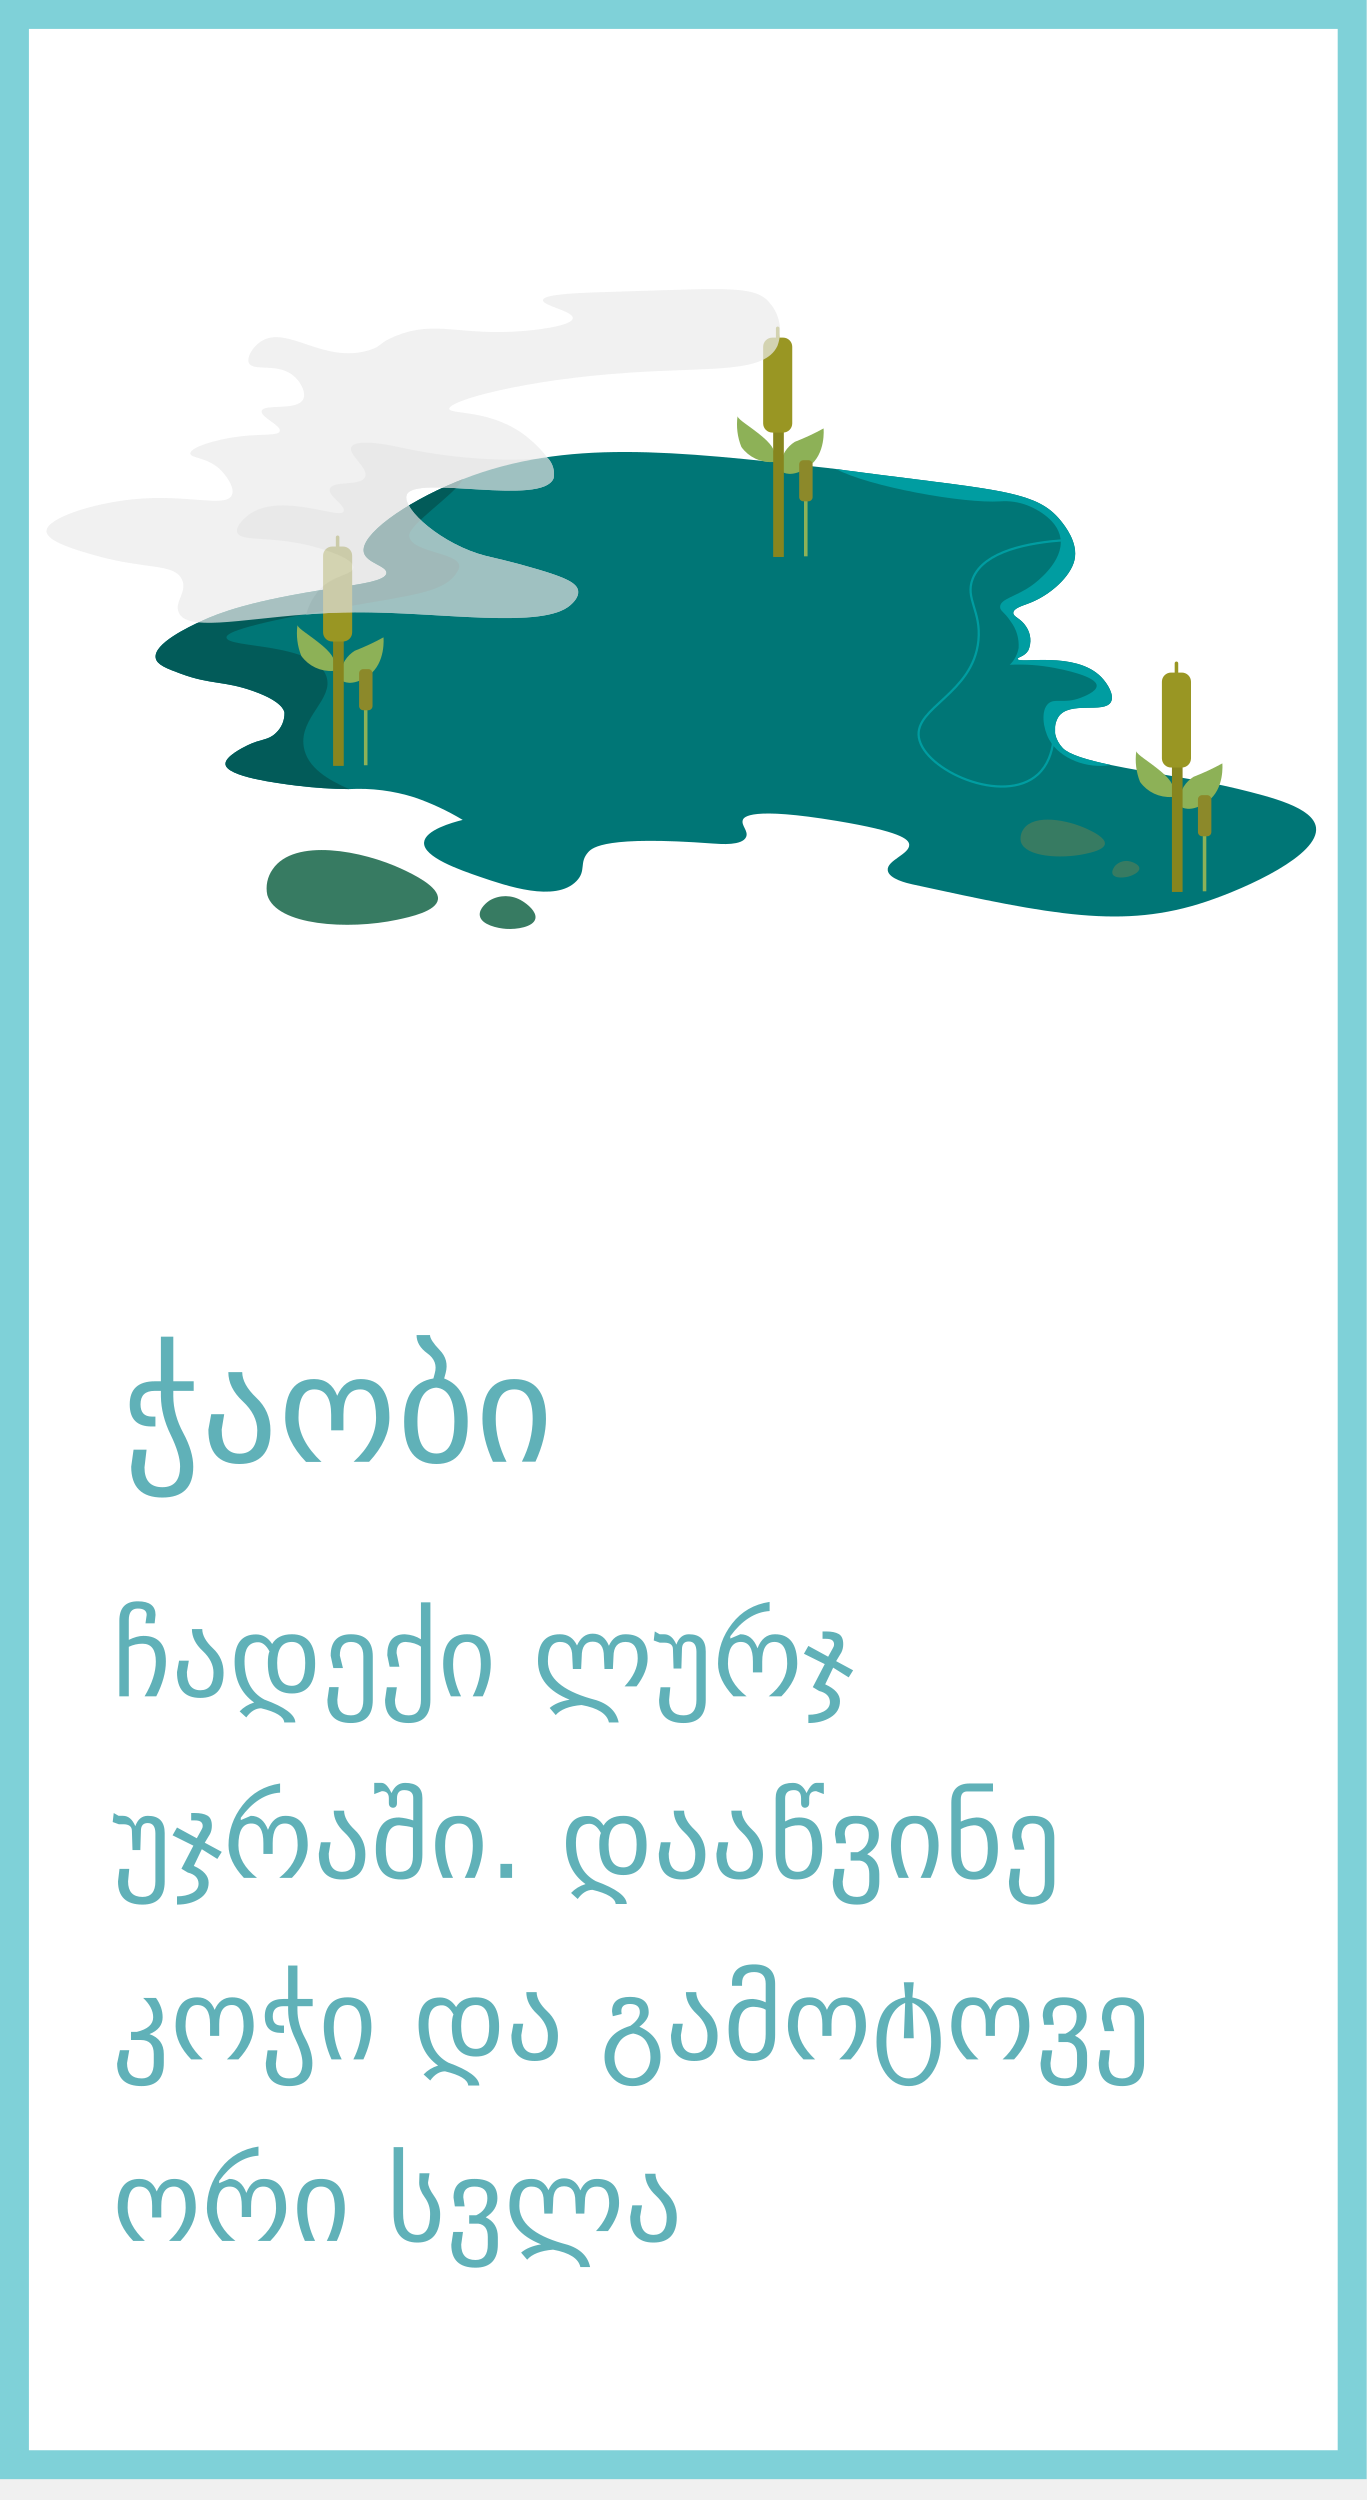
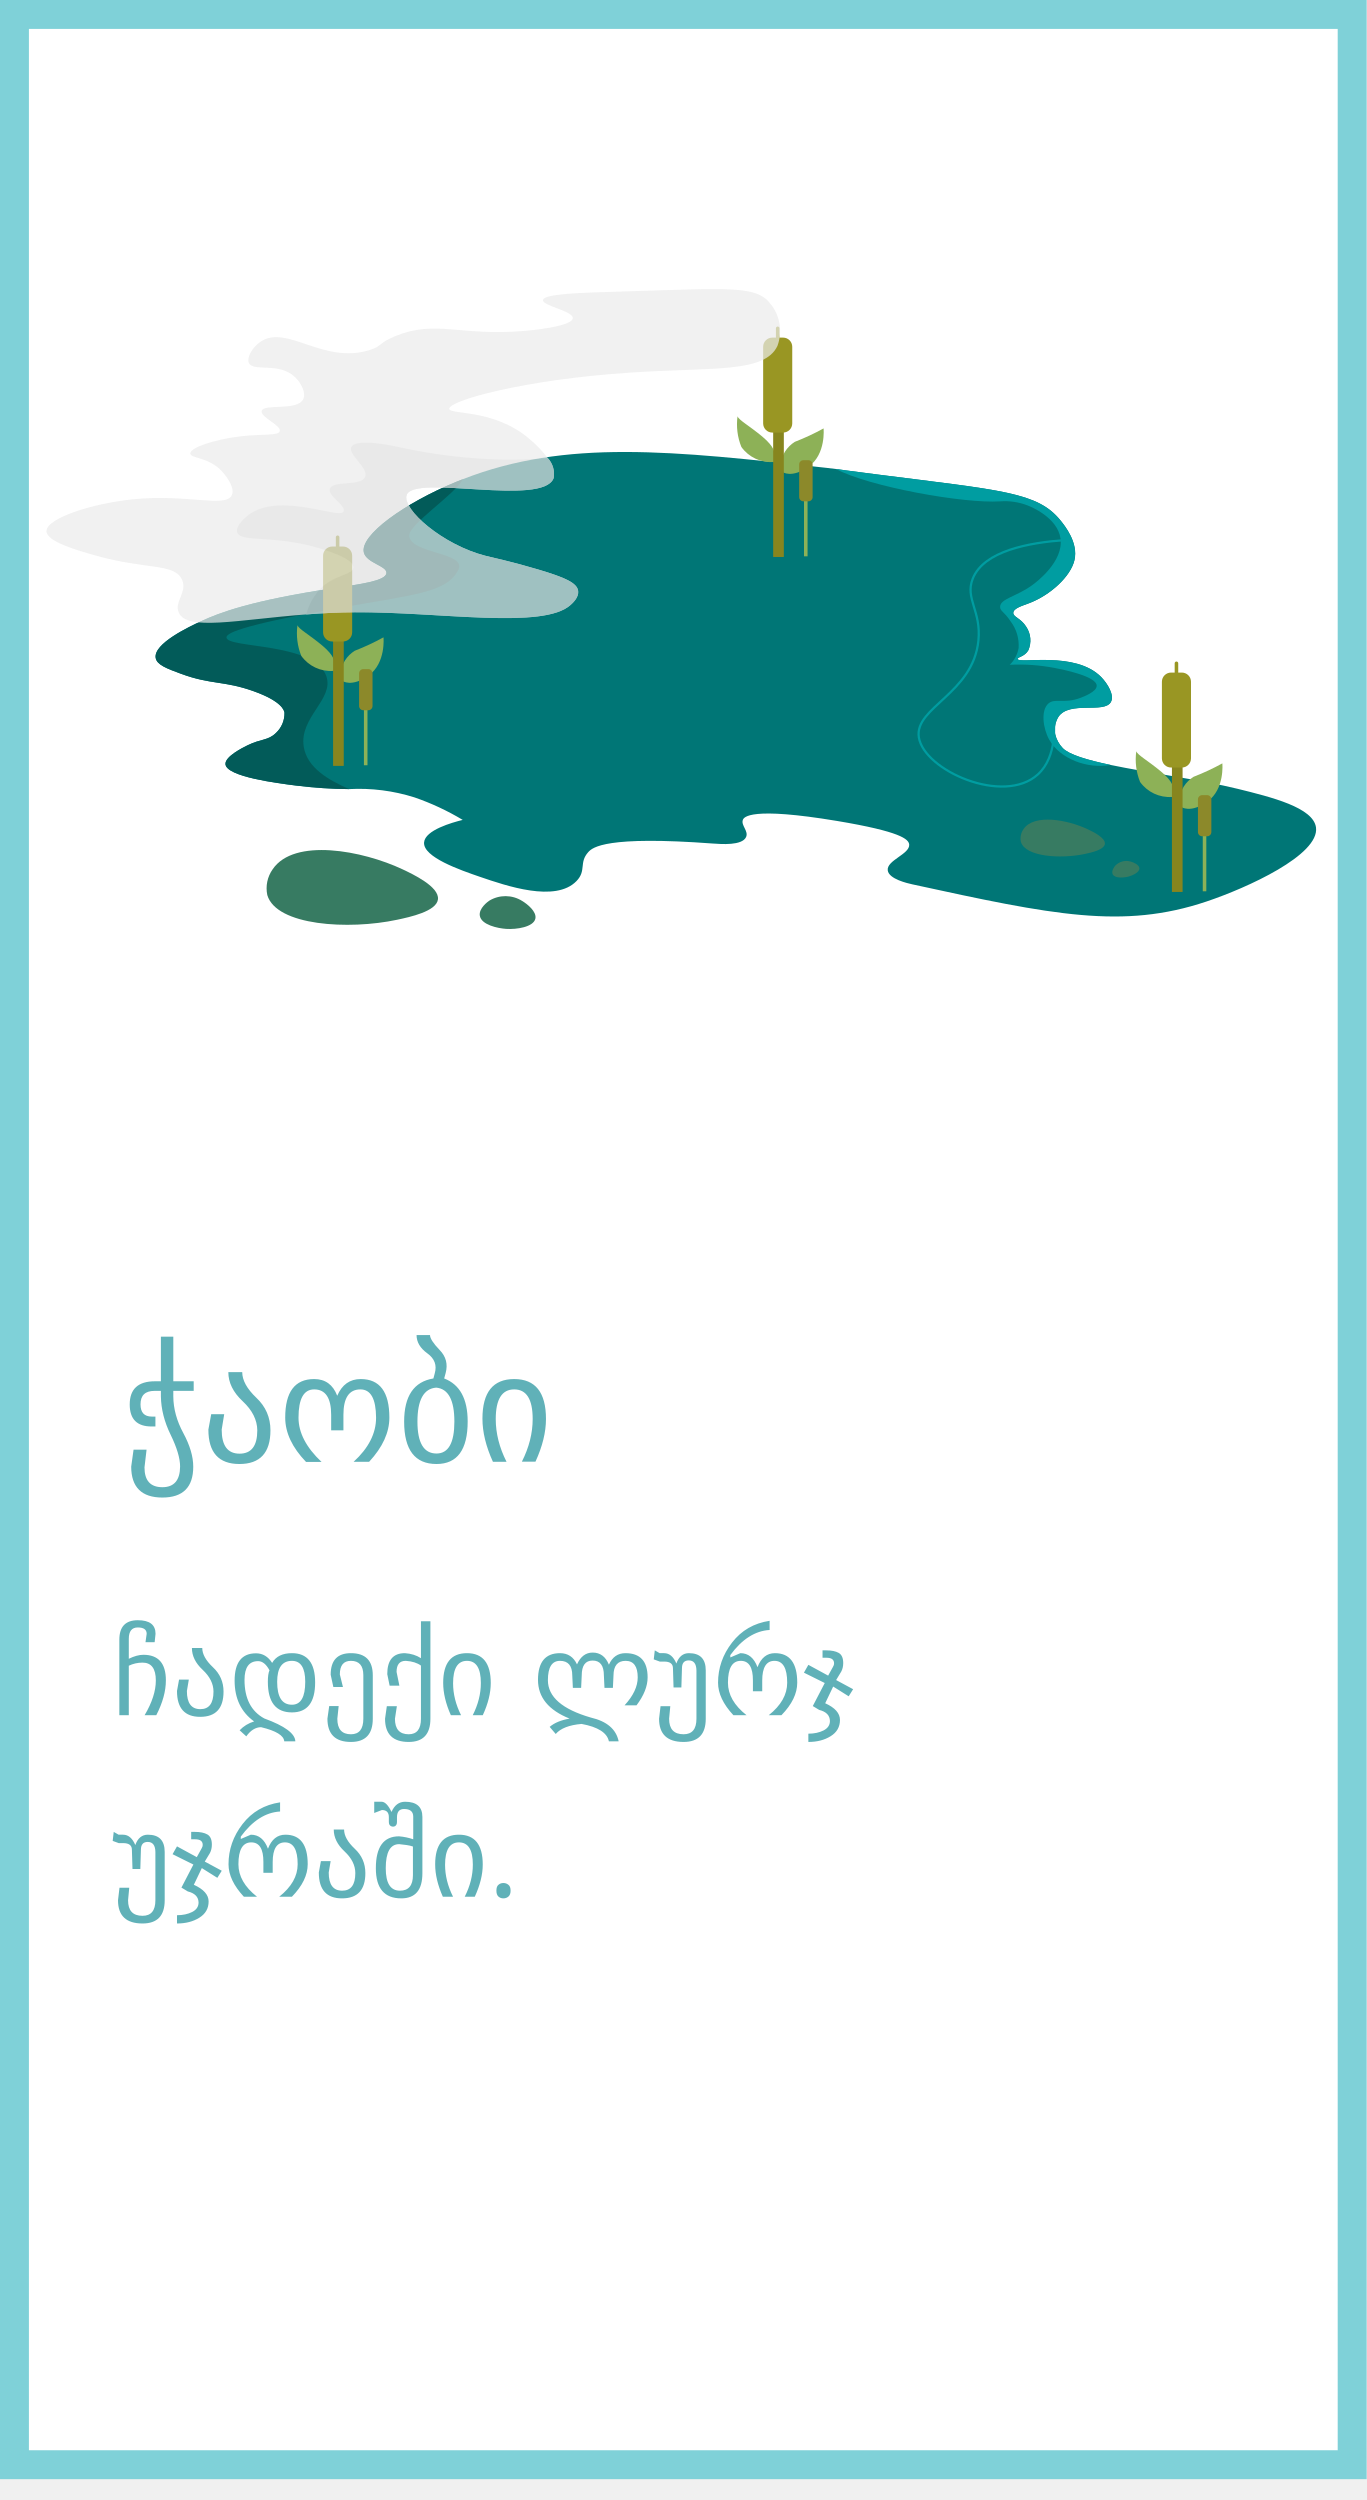
<svg xmlns="http://www.w3.org/2000/svg" width="144.536" height="264.403" viewBox="0 0 144.536 264.403">
-   <defs>
-     <style>.a{fill:#fff;stroke:#7fd1d8;stroke-width:3.058px;}.a,.h,.j,.l,.m{stroke-miterlimit:10;}.b,.c{fill:#60b1b8;font-family:DejaVuSans, DejaVu Sans;}.b{font-size:16px;}.c{font-size:12px;}.d{fill:#007676;}.e{fill:#377b62;}.f{fill:#025b59;}.g{fill:#009da1;}.h,.j,.l,.m{fill:none;}.h{stroke:#009da1;stroke-width:0.236px;}.i{fill:#8db157;}.j{stroke:#87851e;stroke-width:1.127px;}.k{fill:#999623;}.l{stroke:#999623;stroke-linecap:round;}.l,.m{stroke-width:0.376px;}.m{stroke:#8db157;}.n{fill:#8c892a;}.o{opacity:0.71;}.p{fill:#ebebeb;}.q{fill:#e0e0e0;}</style>
-   </defs>
-   <g transform="translate(-138.471 -201.399)">
-     <rect class="a" width="141.477" height="259.141" transform="translate(140 202.928)" />
-     <text class="b" transform="translate(151.409 356)">
-       <tspan x="0" y="0">ჭაობი</tspan>
-     </text>
-     <text class="c" transform="translate(150.327 369.802)">
-       <tspan x="0" y="11">ჩადექი ლურჯ </tspan>
-       <tspan x="0" y="30.2">უჯრაში. დააწვინე </tspan>
-       <tspan x="0" y="49.4">კოჭი და გამოტოვე </tspan>
-       <tspan x="0" y="68.6">ორი სვლა</tspan>
-     </text>
-     <g transform="translate(143.392 231.978)">
-       <path class="d" d="M5222.632-837.614c-8.846,2.968-16.249,1.424-31.1-1.815-.535-.119-2.49-.562-2.609-1.477-.143-1.066,2.339-1.715,2.27-2.725-.041-.588-.954-1.387-7.607-2.5-9.213-1.538-9.883-.407-9.988-.114-.213.588.63,1.176.34,1.816-.419.919-2.632.746-3.519.682-11.28-.84-12.712.4-13.168.906-1.01,1.128-.17,1.951-1.248,3.065-2.224,2.3-7.432.5-10.219-.453-2.068-.712-6.016-2.071-5.9-3.633.1-1.306,2.976-2.109,4.086-2.384a26.92,26.92,0,0,0-5.107-2.383,19.459,19.459,0,0,0-6.887-.876,48.461,48.461,0,0,1-5.6-.372c-1.981-.25-7.406-.934-7.493-2.272-.053-.814,1.877-1.763,2.329-1.985,1.46-.72,2.174-.489,3.007-1.306a2.823,2.823,0,0,0,.907-2.159c-.043-.231-.278-1.2-3.291-2.27-3.086-1.1-4.5-.675-7.607-1.816-1.588-.583-2.605-.97-2.726-1.7-.244-1.515,3.555-3.293,4.77-3.861,1.986-.93,5.358-2.207,14.076-3.518,2.756-.414,5.483-.748,5.561-1.589.072-.758-2.089-1.047-2.384-2.158-.486-1.84,4.326-5.248,9.763-7.493.235-.1.471-.193.709-.282,10.9-4.253,22.136-3.007,38.456-1.192.559.063.748.085.99.12h0c.433.059,1.042.155,4.23.562,13.405,1.709,17.095,1.885,19.525,4.882.445.549,1.91,2.356,1.475,4.2-.409,1.737-2.546,3.686-4.768,4.54-.7.273-1.673.533-1.7,1.023-.026.453.791.559,1.362,1.474a2.586,2.586,0,0,1,.226,2.5c-.4.681-1.158.71-1.135.909.063.566,6.112-.893,8.855,1.928.675.7,1.4,1.9,1.021,2.612-.681,1.285-4.4-.153-5.563,1.59a2.654,2.654,0,0,0-.34,1.816,3.136,3.136,0,0,0,.794,1.475c.667.7,2.587,1.268,5.061,1.787,4.035.846,9.538,1.564,13.444,2.527,3.564.878,8,1.973,8.286,4.086C5234.6-842.54,5226.95-839.064,5222.632-837.614Z" transform="translate(-5099.955 902.381)" />
-       <path class="e" d="M5125.776-834.169a3.484,3.484,0,0,0-.566,2.724c.954,3.245,8.585,3.711,13.735,2.611,1.364-.291,4.156-.888,4.314-2.156.166-1.336-2.674-2.674-3.746-3.179C5135.285-836.161,5128.042-837.528,5125.776-834.169Z" transform="translate(-5101.862 895.529)" />
-       <path class="e" d="M5151.359-828.467c.159.968,1.9,1.331,2.782,1.391,1.1.075,2.892-.193,3.092-1.078.169-.74-.856-1.554-1.39-1.873a3.307,3.307,0,0,0-3.49-.028C5152.217-829.962,5151.23-829.25,5151.359-828.467Z" transform="translate(-5105.534 894.737)" />
-       <path class="e" d="M5218.167-838.943a1.722,1.722,0,0,0-.28,1.341c.47,1.6,4.228,1.827,6.762,1.286.672-.144,2.046-.437,2.124-1.062.082-.657-1.316-1.316-1.844-1.564C5222.847-839.925,5219.281-840.6,5218.167-838.943Z" transform="translate(-5114.841 896.053)" />
-       <path class="e" d="M5229.177-833.467c.2.438,1.077.382,1.5.295.534-.109,1.348-.47,1.327-.917-.018-.373-.611-.625-.906-.706a1.626,1.626,0,0,0-1.66.444C5229.388-834.29,5229.012-833.823,5229.177-833.467Z" transform="translate(-5116.422 895.341)" />
-       <path class="f" d="M5138.315-875.8c.213,1.908,6.137,1.711,5.194,3.576-1.221,2.41-4.524,2.6-12.942,4.086-10.677,1.89-11.592,2.691-11.58,3.065.039,1.179,9.305.5,10.559,4.088.854,2.445-2.9,4.359-2.384,7.491.362,2.19,2.563,3.478,4.806,4.461a48.461,48.461,0,0,1-5.6-.372c-1.981-.25-7.406-.934-7.493-2.272-.053-.814,1.877-1.763,2.329-1.985,1.46-.72,2.174-.489,3.007-1.306a2.823,2.823,0,0,0,.907-2.159c-.043-.231-.278-1.2-3.291-2.27-3.086-1.1-4.5-.675-7.607-1.816-1.588-.583-2.605-.97-2.726-1.7-.244-1.515,3.555-3.293,4.77-3.861,1.986-.93,5.358-2.207,14.076-3.518,2.756-.414,5.483-.748,5.561-1.589.072-.758-2.089-1.047-2.384-2.158-.486-1.84,4.326-5.248,9.763-7.493.235-.1.471-.193.709-.282C5143.23-880.249,5138.181-877,5138.315-875.8Z" transform="translate(-5099.955 901.913)" />
-       <path class="g" d="M5218.677-856.847a2.654,2.654,0,0,0-.34,1.816,3.136,3.136,0,0,0,.794,1.475c.667.7,2.587,1.268,5.061,1.787-2.4.45-5.336-.611-6.479-2.666-.685-1.231-.9-3.124-.085-3.832.693-.6,1.66.07,3.405-.6.366-.141,1.713-.654,1.7-1.278-.016-1.012-3.6-1.712-4.426-1.873a19.889,19.889,0,0,0-4.77-.34,3.2,3.2,0,0,0,.938-1.787,4.2,4.2,0,0,0-.852-2.811c-.655-1.017-1.119-1.073-1.107-1.532.022-.872,1.715-1.066,3.408-2.3.481-.352,3.329-2.514,2.979-4.937-.322-2.213-3.114-3.344-3.492-3.493a6.73,6.73,0,0,0-2.9-.425c-3.837.255-13.906-1.563-17.369-3.427.433.059,1.042.155,4.23.562,13.405,1.709,17.095,1.885,19.525,4.882.445.549,1.91,2.356,1.475,4.2-.409,1.737-2.546,3.686-4.768,4.54-.7.273-1.673.533-1.7,1.023-.026.453.791.559,1.362,1.474a2.586,2.586,0,0,1,.226,2.5c-.4.681-1.158.71-1.135.909.063.566,6.112-.893,8.855,1.928.675.7,1.4,1.9,1.021,2.612C5223.559-857.152,5219.838-858.59,5218.677-856.847Z" transform="translate(-5111.665 902.088)" />
-       <path class="h" d="M5219.561-855.767c.113.891.448,4.319-1.617,6.215-3.623,3.327-12.068-.412-12.6-3.917-.481-3.166,5.728-4.605,6.3-10.216.32-3.136-1.44-4.441-.6-6.556,1.175-2.946,5.945-3.814,9.791-4.087" transform="translate(-5113.088 900.865)" />
-       <g transform="translate(73.024 4.146)">
-         <path class="i" d="M5186.929-885.66s.1-.609-1.285-1.759-2.469-1.725-2.6-2.131a6.4,6.4,0,0,0,.406,3.247,3.836,3.836,0,0,0,3.382,1.59C5187.81-884.748,5186.929-885.66,5186.929-885.66Z" transform="translate(-5182.987 898.85)" />
-         <path class="i" d="M5188.327-884.267a3.312,3.312,0,0,1,1.521-2.368,25.23,25.23,0,0,0,3.043-1.42s.271,2.706-1.555,4.024-2.807.575-2.807.575Z" transform="translate(-5183.734 898.64)" />
-         <line class="j" y2="14.813" transform="translate(4.39 9.368)" />
-         <rect class="k" width="3.077" height="10.044" rx="0.97" transform="translate(2.767 0.981)" />
-         <line class="l" y2="1.894" transform="translate(4.305)" />
-         <line class="m" y1="6.358" transform="translate(7.275 17.755)" />
-         <rect class="n" width="1.42" height="4.351" rx="0.448" transform="translate(6.577 13.945)" />
-       </g>
-       <g transform="translate(26.481 26.242)">
-         <path class="i" d="M5132.812-859.969s.1-.609-1.285-1.759-2.469-1.724-2.6-2.13a6.389,6.389,0,0,0,.406,3.247,3.831,3.831,0,0,0,3.381,1.589C5133.69-859.056,5132.812-859.969,5132.812-859.969Z" transform="translate(-5128.869 873.158)" />
-         <path class="i" d="M5134.209-858.576a3.309,3.309,0,0,1,1.521-2.368,25.1,25.1,0,0,0,3.043-1.421s.271,2.706-1.556,4.025-2.807.575-2.807.575Z" transform="translate(-5129.616 872.949)" />
-         <line class="j" y2="14.813" transform="translate(4.39 9.368)" />
-         <rect class="k" width="3.077" height="10.044" rx="0.97" transform="translate(2.767 0.981)" />
-         <line class="l" y2="1.894" transform="translate(4.305)" />
-         <line class="m" y1="6.358" transform="translate(7.275 17.755)" />
-         <rect class="n" width="1.42" height="4.351" rx="0.448" transform="translate(6.577 13.945)" />
-       </g>
-       <g transform="translate(115.197 39.572)">
-         <path class="i" d="M5235.966-844.468s.1-.609-1.286-1.759-2.468-1.725-2.6-2.131a6.4,6.4,0,0,0,.4,3.247,3.837,3.837,0,0,0,3.383,1.59C5236.845-843.556,5235.966-844.468,5235.966-844.468Z" transform="translate(-5232.024 857.658)" />
-         <path class="i" d="M5237.363-843.075a3.312,3.312,0,0,1,1.522-2.368,25.339,25.339,0,0,0,3.044-1.42s.27,2.706-1.556,4.024-2.807.575-2.807.575Z" transform="translate(-5232.771 857.448)" />
-         <line class="j" y2="14.813" transform="translate(4.39 9.368)" />
-         <rect class="k" width="3.077" height="10.044" rx="0.97" transform="translate(2.766 0.981)" />
-         <line class="l" y2="1.894" transform="translate(4.305)" />
-         <line class="m" y1="6.358" transform="translate(7.275 17.755)" />
-         <rect class="n" width="1.42" height="4.351" rx="0.448" transform="translate(6.577 13.944)" />
-       </g>
-       <g class="o">
-         <path class="p" d="M5175.378-899.172c-1.365,2.883-6.8,2.237-15.553,2.814-11.41.755-19.207,2.98-19.155,3.831.045.654,4.692-.032,8.451,3.158a12.516,12.516,0,0,1,1.966,2.051,2.461,2.461,0,0,1,.625,2.116c-1.13,3.069-14.8-.457-15.549,1.8-.5,1.49,3.8,5.257,8.338,6.42.9.234,2.738.6,5.632,1.466,2.737.82,4.058,1.381,4.17,2.253.085.666-.558,1.256-.787,1.465-2.891,2.645-13.861.722-22.874.787-1.772.012-3.484.1-5.1.23-7.281.557-12.663,1.8-13.494-.23-.472-1.142.985-2.176.339-3.492-.839-1.7-3.8-1.014-9.016-2.479-1.982-.557-5.277-1.482-5.3-2.592-.02-1.393,4.865-2.944,9.129-3.38,5.794-.589,9.856.945,10.478-.448.4-.892-.884-2.338-1.013-2.479-1.418-1.571-3.36-1.373-3.38-1.918-.028-.642,2.625-1.486,5.184-1.8,2.435-.3,4.139-.045,4.28-.565.17-.614-2.088-1.486-1.914-2.141.21-.8,3.767.045,4.393-1.239.332-.679-.246-1.756-.9-2.366-1.7-1.583-4.4-.493-4.844-1.466-.263-.574.363-1.668,1.239-2.253,2.774-1.853,6.609,2.406,11.491.9,1.389-.428.913-.719,2.706-1.466,4.3-1.785,6.832,0,13.635-.562.5-.04,5.123-.444,5.18-1.352.048-.771-3.209-1.3-3.154-1.914.065-.682,4.127-.779,8.112-.9,11.883-.359,14.488-.667,16,1.352A4.568,4.568,0,0,1,5175.378-899.172Z" transform="translate(-5098.078 905.184)" />
-         <path class="q" d="M5157.584-870.616c.085.666-.558,1.256-.787,1.465-2.891,2.645-13.861.722-22.873.787-1.772.012-3.484.1-5.1.23a6.044,6.044,0,0,1,1.716-2.931c1.44-1.288,3.233-1.284,3.271-2.031.044-1.013-3.219-1.934-3.945-2.14-4.66-1.316-7.983-.5-8.338-1.579-.242-.718,1.042-1.736,1.126-1.8,3.353-2.608,9.908.581,10.14-.452.157-.686-1.732-1.607-1.462-2.366.323-.912,3.274-.214,3.718-1.24.412-.953-1.812-2.357-1.465-3.153.468-1.078,5.071,0,5.071,0a56.813,56.813,0,0,0,8.111,1.179,47.677,47.677,0,0,0,7.6-.028,2.461,2.461,0,0,1,.626,2.116c-1.131,3.069-14.8-.457-15.549,1.8-.5,1.49,3.8,5.257,8.338,6.42.9.234,2.738.6,5.633,1.466C5156.151-872.05,5157.472-871.489,5157.584-870.616Z" transform="translate(-5101.356 902.542)" />
+   <g id="Group_49702" data-name="Group 49702" transform="translate(-395.471 -243.399)">
+     <g id="Group_49677" data-name="Group 49677" transform="translate(257 42)">
+       <rect id="Rectangle_7320" data-name="Rectangle 7320" width="141.477" height="259.141" transform="translate(140 202.928)" fill="#fff" stroke="#7fd1d8" stroke-miterlimit="10" stroke-width="3.058" />
+       <text id="ჭაობი" transform="translate(151.409 356)" fill="#60b1b8" font-size="16" font-family="SegoeUI, Segoe UI">
+         <tspan x="0" y="0">ჭაობი</tspan>
+       </text>
+       <text id="ჩადექი_ლურჯ_უჯრაში." data-name="ჩადექი ლურჯ უჯრაში." transform="translate(150.327 369.802)" fill="#60b1b8" font-size="12" font-family="SegoeUI, Segoe UI">
+         <tspan x="0" y="13">ჩადექი ლურჯ </tspan>
+         <tspan x="0" y="32.2">უჯრაში.</tspan>
+       </text>
+       <g id="Group_49675" data-name="Group 49675" transform="translate(143.392 231.978)">
+         <path id="Path_69096" data-name="Path 69096" d="M5222.632-837.614c-8.846,2.968-16.249,1.424-31.1-1.815-.535-.119-2.49-.562-2.609-1.477-.143-1.066,2.339-1.715,2.27-2.725-.041-.588-.954-1.387-7.607-2.5-9.213-1.538-9.883-.407-9.988-.114-.213.588.63,1.176.34,1.816-.419.919-2.632.746-3.519.682-11.28-.84-12.712.4-13.168.906-1.01,1.128-.17,1.951-1.248,3.065-2.224,2.3-7.432.5-10.219-.453-2.068-.712-6.016-2.071-5.9-3.633.1-1.306,2.976-2.109,4.086-2.384a26.92,26.92,0,0,0-5.107-2.383,19.459,19.459,0,0,0-6.887-.876,48.461,48.461,0,0,1-5.6-.372c-1.981-.25-7.406-.934-7.493-2.272-.053-.814,1.877-1.763,2.329-1.985,1.46-.72,2.174-.489,3.007-1.306a2.823,2.823,0,0,0,.907-2.159c-.043-.231-.278-1.2-3.291-2.27-3.086-1.1-4.5-.675-7.607-1.816-1.588-.583-2.605-.97-2.726-1.7-.244-1.515,3.555-3.293,4.77-3.861,1.986-.93,5.358-2.207,14.076-3.518,2.756-.414,5.483-.748,5.561-1.589.072-.758-2.089-1.047-2.384-2.158-.486-1.84,4.326-5.248,9.763-7.493.235-.1.471-.193.709-.282,10.9-4.253,22.136-3.007,38.456-1.192.559.063.748.085.99.12h0c.433.059,1.042.155,4.23.562,13.405,1.709,17.095,1.885,19.525,4.882.445.549,1.91,2.356,1.475,4.2-.409,1.737-2.546,3.686-4.768,4.54-.7.273-1.673.533-1.7,1.023-.026.453.791.559,1.362,1.474a2.586,2.586,0,0,1,.226,2.5c-.4.681-1.158.71-1.135.909.063.566,6.112-.893,8.855,1.928.675.7,1.4,1.9,1.021,2.612-.681,1.285-4.4-.153-5.563,1.59a2.654,2.654,0,0,0-.34,1.816,3.136,3.136,0,0,0,.794,1.475c.667.7,2.587,1.268,5.061,1.787,4.035.846,9.538,1.564,13.444,2.527,3.564.878,8,1.973,8.286,4.086C5234.6-842.54,5226.95-839.064,5222.632-837.614Z" transform="translate(-5099.955 902.381)" fill="#007676" />
+         <path id="Path_69097" data-name="Path 69097" d="M5125.776-834.169a3.484,3.484,0,0,0-.566,2.724c.954,3.245,8.585,3.711,13.735,2.611,1.364-.291,4.156-.888,4.314-2.156.166-1.336-2.674-2.674-3.746-3.179C5135.285-836.161,5128.042-837.528,5125.776-834.169Z" transform="translate(-5101.862 895.529)" fill="#377b62" />
+         <path id="Path_69098" data-name="Path 69098" d="M5151.359-828.467c.159.968,1.9,1.331,2.782,1.391,1.1.075,2.892-.193,3.092-1.078.169-.74-.856-1.554-1.39-1.873a3.307,3.307,0,0,0-3.49-.028C5152.217-829.962,5151.23-829.25,5151.359-828.467Z" transform="translate(-5105.534 894.737)" fill="#377b62" />
+         <path id="Path_69099" data-name="Path 69099" d="M5218.167-838.943a1.722,1.722,0,0,0-.28,1.341c.47,1.6,4.228,1.827,6.762,1.286.672-.144,2.046-.437,2.124-1.062.082-.657-1.316-1.316-1.844-1.564C5222.847-839.925,5219.281-840.6,5218.167-838.943Z" transform="translate(-5114.841 896.053)" fill="#377b62" />
+         <path id="Path_69100" data-name="Path 69100" d="M5229.177-833.467c.2.438,1.077.382,1.5.295.534-.109,1.348-.47,1.327-.917-.018-.373-.611-.625-.906-.706a1.626,1.626,0,0,0-1.66.444C5229.388-834.29,5229.012-833.823,5229.177-833.467Z" transform="translate(-5116.422 895.341)" fill="#377b62" />
+         <path id="Path_69101" data-name="Path 69101" d="M5138.315-875.8c.213,1.908,6.137,1.711,5.194,3.576-1.221,2.41-4.524,2.6-12.942,4.086-10.677,1.89-11.592,2.691-11.58,3.065.039,1.179,9.305.5,10.559,4.088.854,2.445-2.9,4.359-2.384,7.491.362,2.19,2.563,3.478,4.806,4.461a48.461,48.461,0,0,1-5.6-.372c-1.981-.25-7.406-.934-7.493-2.272-.053-.814,1.877-1.763,2.329-1.985,1.46-.72,2.174-.489,3.007-1.306a2.823,2.823,0,0,0,.907-2.159c-.043-.231-.278-1.2-3.291-2.27-3.086-1.1-4.5-.675-7.607-1.816-1.588-.583-2.605-.97-2.726-1.7-.244-1.515,3.555-3.293,4.77-3.861,1.986-.93,5.358-2.207,14.076-3.518,2.756-.414,5.483-.748,5.561-1.589.072-.758-2.089-1.047-2.384-2.158-.486-1.84,4.326-5.248,9.763-7.493.235-.1.471-.193.709-.282C5143.23-880.249,5138.181-877,5138.315-875.8Z" transform="translate(-5099.955 901.913)" fill="#025b59" />
+         <path id="Path_69102" data-name="Path 69102" d="M5218.677-856.847a2.654,2.654,0,0,0-.34,1.816,3.136,3.136,0,0,0,.794,1.475c.667.7,2.587,1.268,5.061,1.787-2.4.45-5.336-.611-6.479-2.666-.685-1.231-.9-3.124-.085-3.832.693-.6,1.66.07,3.405-.6.366-.141,1.713-.654,1.7-1.278-.016-1.012-3.6-1.712-4.426-1.873a19.889,19.889,0,0,0-4.77-.34,3.2,3.2,0,0,0,.938-1.787,4.2,4.2,0,0,0-.852-2.811c-.655-1.017-1.119-1.073-1.107-1.532.022-.872,1.715-1.066,3.408-2.3.481-.352,3.329-2.514,2.979-4.937-.322-2.213-3.114-3.344-3.492-3.493a6.73,6.73,0,0,0-2.9-.425c-3.837.255-13.906-1.563-17.369-3.427.433.059,1.042.155,4.23.562,13.405,1.709,17.095,1.885,19.525,4.882.445.549,1.91,2.356,1.475,4.2-.409,1.737-2.546,3.686-4.768,4.54-.7.273-1.673.533-1.7,1.023-.026.453.791.559,1.362,1.474a2.586,2.586,0,0,1,.226,2.5c-.4.681-1.158.71-1.135.909.063.566,6.112-.893,8.855,1.928.675.7,1.4,1.9,1.021,2.612C5223.559-857.152,5219.838-858.59,5218.677-856.847Z" transform="translate(-5111.665 902.088)" fill="#009da1" />
+         <path id="Path_69103" data-name="Path 69103" d="M5219.561-855.767c.113.891.448,4.319-1.617,6.215-3.623,3.327-12.068-.412-12.6-3.917-.481-3.166,5.728-4.605,6.3-10.216.32-3.136-1.44-4.441-.6-6.556,1.175-2.946,5.945-3.814,9.791-4.087" transform="translate(-5113.088 900.865)" fill="none" stroke="#009da1" stroke-miterlimit="10" stroke-width="0.236" />
+         <g id="Group_49671" data-name="Group 49671" transform="translate(73.024 4.146)">
+           <path id="Path_69104" data-name="Path 69104" d="M5186.929-885.66s.1-.609-1.285-1.759-2.469-1.725-2.6-2.131a6.4,6.4,0,0,0,.406,3.247,3.836,3.836,0,0,0,3.382,1.59C5187.81-884.748,5186.929-885.66,5186.929-885.66Z" transform="translate(-5182.987 898.85)" fill="#8db157" />
+           <path id="Path_69105" data-name="Path 69105" d="M5188.327-884.267a3.312,3.312,0,0,1,1.521-2.368,25.23,25.23,0,0,0,3.043-1.42s.271,2.706-1.555,4.024-2.807.575-2.807.575Z" transform="translate(-5183.734 898.64)" fill="#8db157" />
+           <line id="Line_1282" data-name="Line 1282" y2="14.813" transform="translate(4.39 9.368)" fill="none" stroke="#87851e" stroke-miterlimit="10" stroke-width="1.127" />
+           <rect id="Rectangle_7325" data-name="Rectangle 7325" width="3.077" height="10.044" rx="0.97" transform="translate(2.767 0.981)" fill="#999623" />
+           <line id="Line_1283" data-name="Line 1283" y2="1.894" transform="translate(4.305)" fill="none" stroke="#999623" stroke-linecap="round" stroke-miterlimit="10" stroke-width="0.376" />
+           <line id="Line_1284" data-name="Line 1284" y1="6.358" transform="translate(7.275 17.755)" fill="none" stroke="#8db157" stroke-miterlimit="10" stroke-width="0.376" />
+           <rect id="Rectangle_7326" data-name="Rectangle 7326" width="1.42" height="4.351" rx="0.448" transform="translate(6.577 13.945)" fill="#8c892a" />
+         </g>
+         <g id="Group_49672" data-name="Group 49672" transform="translate(26.481 26.242)">
+           <path id="Path_69106" data-name="Path 69106" d="M5132.812-859.969s.1-.609-1.285-1.759-2.469-1.724-2.6-2.13a6.389,6.389,0,0,0,.406,3.247,3.831,3.831,0,0,0,3.381,1.589C5133.69-859.056,5132.812-859.969,5132.812-859.969Z" transform="translate(-5128.869 873.158)" fill="#8db157" />
+           <path id="Path_69107" data-name="Path 69107" d="M5134.209-858.576a3.309,3.309,0,0,1,1.521-2.368,25.1,25.1,0,0,0,3.043-1.421s.271,2.706-1.556,4.025-2.807.575-2.807.575Z" transform="translate(-5129.616 872.949)" fill="#8db157" />
+           <line id="Line_1285" data-name="Line 1285" y2="14.813" transform="translate(4.39 9.368)" fill="none" stroke="#87851e" stroke-miterlimit="10" stroke-width="1.127" />
+           <rect id="Rectangle_7327" data-name="Rectangle 7327" width="3.077" height="10.044" rx="0.97" transform="translate(2.767 0.981)" fill="#999623" />
+           <line id="Line_1286" data-name="Line 1286" y2="1.894" transform="translate(4.305)" fill="none" stroke="#999623" stroke-linecap="round" stroke-miterlimit="10" stroke-width="0.376" />
+           <line id="Line_1287" data-name="Line 1287" y1="6.358" transform="translate(7.275 17.755)" fill="none" stroke="#8db157" stroke-miterlimit="10" stroke-width="0.376" />
+           <rect id="Rectangle_7328" data-name="Rectangle 7328" width="1.42" height="4.351" rx="0.448" transform="translate(6.577 13.945)" fill="#8c892a" />
+         </g>
+         <g id="Group_49673" data-name="Group 49673" transform="translate(115.197 39.572)">
+           <path id="Path_69108" data-name="Path 69108" d="M5235.966-844.468s.1-.609-1.286-1.759-2.468-1.725-2.6-2.131a6.4,6.4,0,0,0,.4,3.247,3.837,3.837,0,0,0,3.383,1.59C5236.845-843.556,5235.966-844.468,5235.966-844.468Z" transform="translate(-5232.024 857.658)" fill="#8db157" />
+           <path id="Path_69109" data-name="Path 69109" d="M5237.363-843.075a3.312,3.312,0,0,1,1.522-2.368,25.339,25.339,0,0,0,3.044-1.42s.27,2.706-1.556,4.024-2.807.575-2.807.575Z" transform="translate(-5232.771 857.448)" fill="#8db157" />
+           <line id="Line_1288" data-name="Line 1288" y2="14.813" transform="translate(4.39 9.368)" fill="none" stroke="#87851e" stroke-miterlimit="10" stroke-width="1.127" />
+           <rect id="Rectangle_7329" data-name="Rectangle 7329" width="3.077" height="10.044" rx="0.97" transform="translate(2.766 0.981)" fill="#999623" />
+           <line id="Line_1289" data-name="Line 1289" y2="1.894" transform="translate(4.305)" fill="none" stroke="#999623" stroke-linecap="round" stroke-miterlimit="10" stroke-width="0.376" />
+           <line id="Line_1290" data-name="Line 1290" y1="6.358" transform="translate(7.275 17.755)" fill="none" stroke="#8db157" stroke-miterlimit="10" stroke-width="0.376" />
+           <rect id="Rectangle_7330" data-name="Rectangle 7330" width="1.42" height="4.351" rx="0.448" transform="translate(6.577 13.944)" fill="#8c892a" />
+         </g>
+         <g id="Group_49674" data-name="Group 49674" opacity="0.71">
+           <path id="Path_69110" data-name="Path 69110" d="M5175.378-899.172c-1.365,2.883-6.8,2.237-15.553,2.814-11.41.755-19.207,2.98-19.155,3.831.045.654,4.692-.032,8.451,3.158a12.516,12.516,0,0,1,1.966,2.051,2.461,2.461,0,0,1,.625,2.116c-1.13,3.069-14.8-.457-15.549,1.8-.5,1.49,3.8,5.257,8.338,6.42.9.234,2.738.6,5.632,1.466,2.737.82,4.058,1.381,4.17,2.253.085.666-.558,1.256-.787,1.465-2.891,2.645-13.861.722-22.874.787-1.772.012-3.484.1-5.1.23-7.281.557-12.663,1.8-13.494-.23-.472-1.142.985-2.176.339-3.492-.839-1.7-3.8-1.014-9.016-2.479-1.982-.557-5.277-1.482-5.3-2.592-.02-1.393,4.865-2.944,9.129-3.38,5.794-.589,9.856.945,10.478-.448.4-.892-.884-2.338-1.013-2.479-1.418-1.571-3.36-1.373-3.38-1.918-.028-.642,2.625-1.486,5.184-1.8,2.435-.3,4.139-.045,4.28-.565.17-.614-2.088-1.486-1.914-2.141.21-.8,3.767.045,4.393-1.239.332-.679-.246-1.756-.9-2.366-1.7-1.583-4.4-.493-4.844-1.466-.263-.574.363-1.668,1.239-2.253,2.774-1.853,6.609,2.406,11.491.9,1.389-.428.913-.719,2.706-1.466,4.3-1.785,6.832,0,13.635-.562.5-.04,5.123-.444,5.18-1.352.048-.771-3.209-1.3-3.154-1.914.065-.682,4.127-.779,8.112-.9,11.883-.359,14.488-.667,16,1.352A4.568,4.568,0,0,1,5175.378-899.172Z" transform="translate(-5098.078 905.184)" fill="#ebebeb" />
+           <path id="Path_69111" data-name="Path 69111" d="M5157.584-870.616c.085.666-.558,1.256-.787,1.465-2.891,2.645-13.861.722-22.873.787-1.772.012-3.484.1-5.1.23a6.044,6.044,0,0,1,1.716-2.931c1.44-1.288,3.233-1.284,3.271-2.031.044-1.013-3.219-1.934-3.945-2.14-4.66-1.316-7.983-.5-8.338-1.579-.242-.718,1.042-1.736,1.126-1.8,3.353-2.608,9.908.581,10.14-.452.157-.686-1.732-1.607-1.462-2.366.323-.912,3.274-.214,3.718-1.24.412-.953-1.812-2.357-1.465-3.153.468-1.078,5.071,0,5.071,0a56.813,56.813,0,0,0,8.111,1.179,47.677,47.677,0,0,0,7.6-.028,2.461,2.461,0,0,1,.626,2.116c-1.131,3.069-14.8-.457-15.549,1.8-.5,1.49,3.8,5.257,8.338,6.42.9.234,2.738.6,5.633,1.466C5156.151-872.05,5157.472-871.489,5157.584-870.616Z" transform="translate(-5101.356 902.542)" fill="#e0e0e0" />
+         </g>
      </g>
    </g>
  </g>
</svg>
